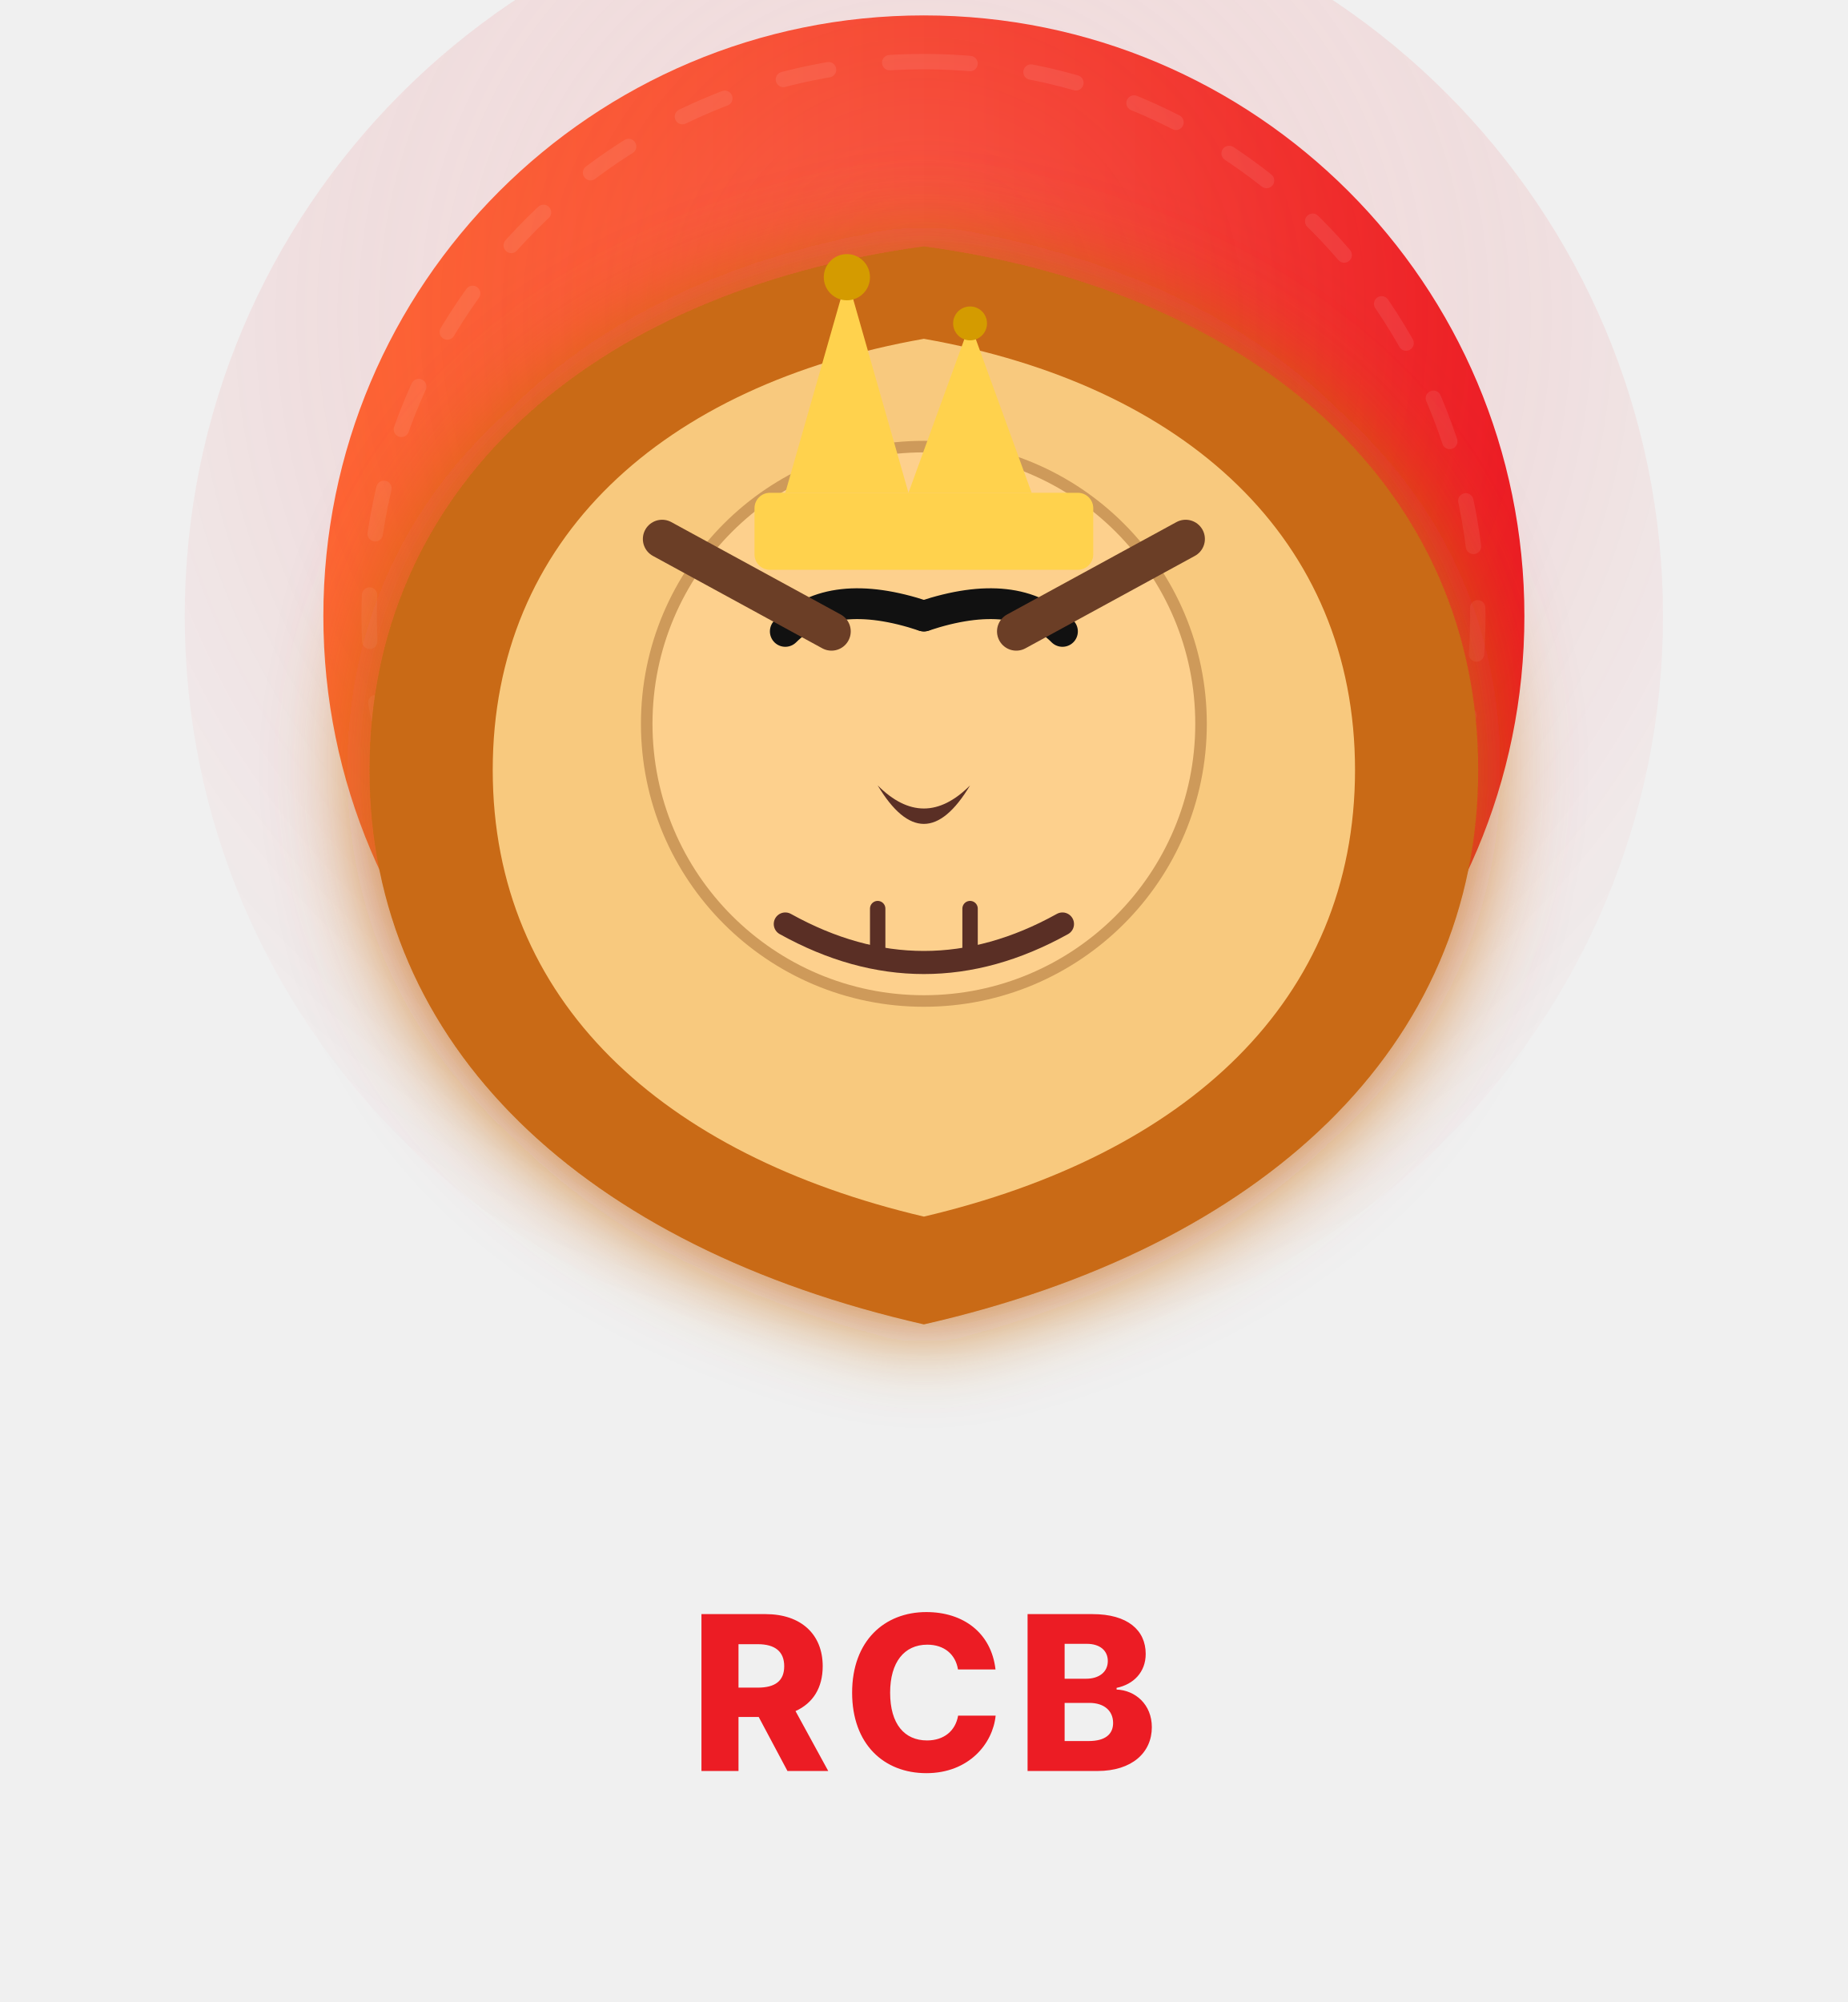
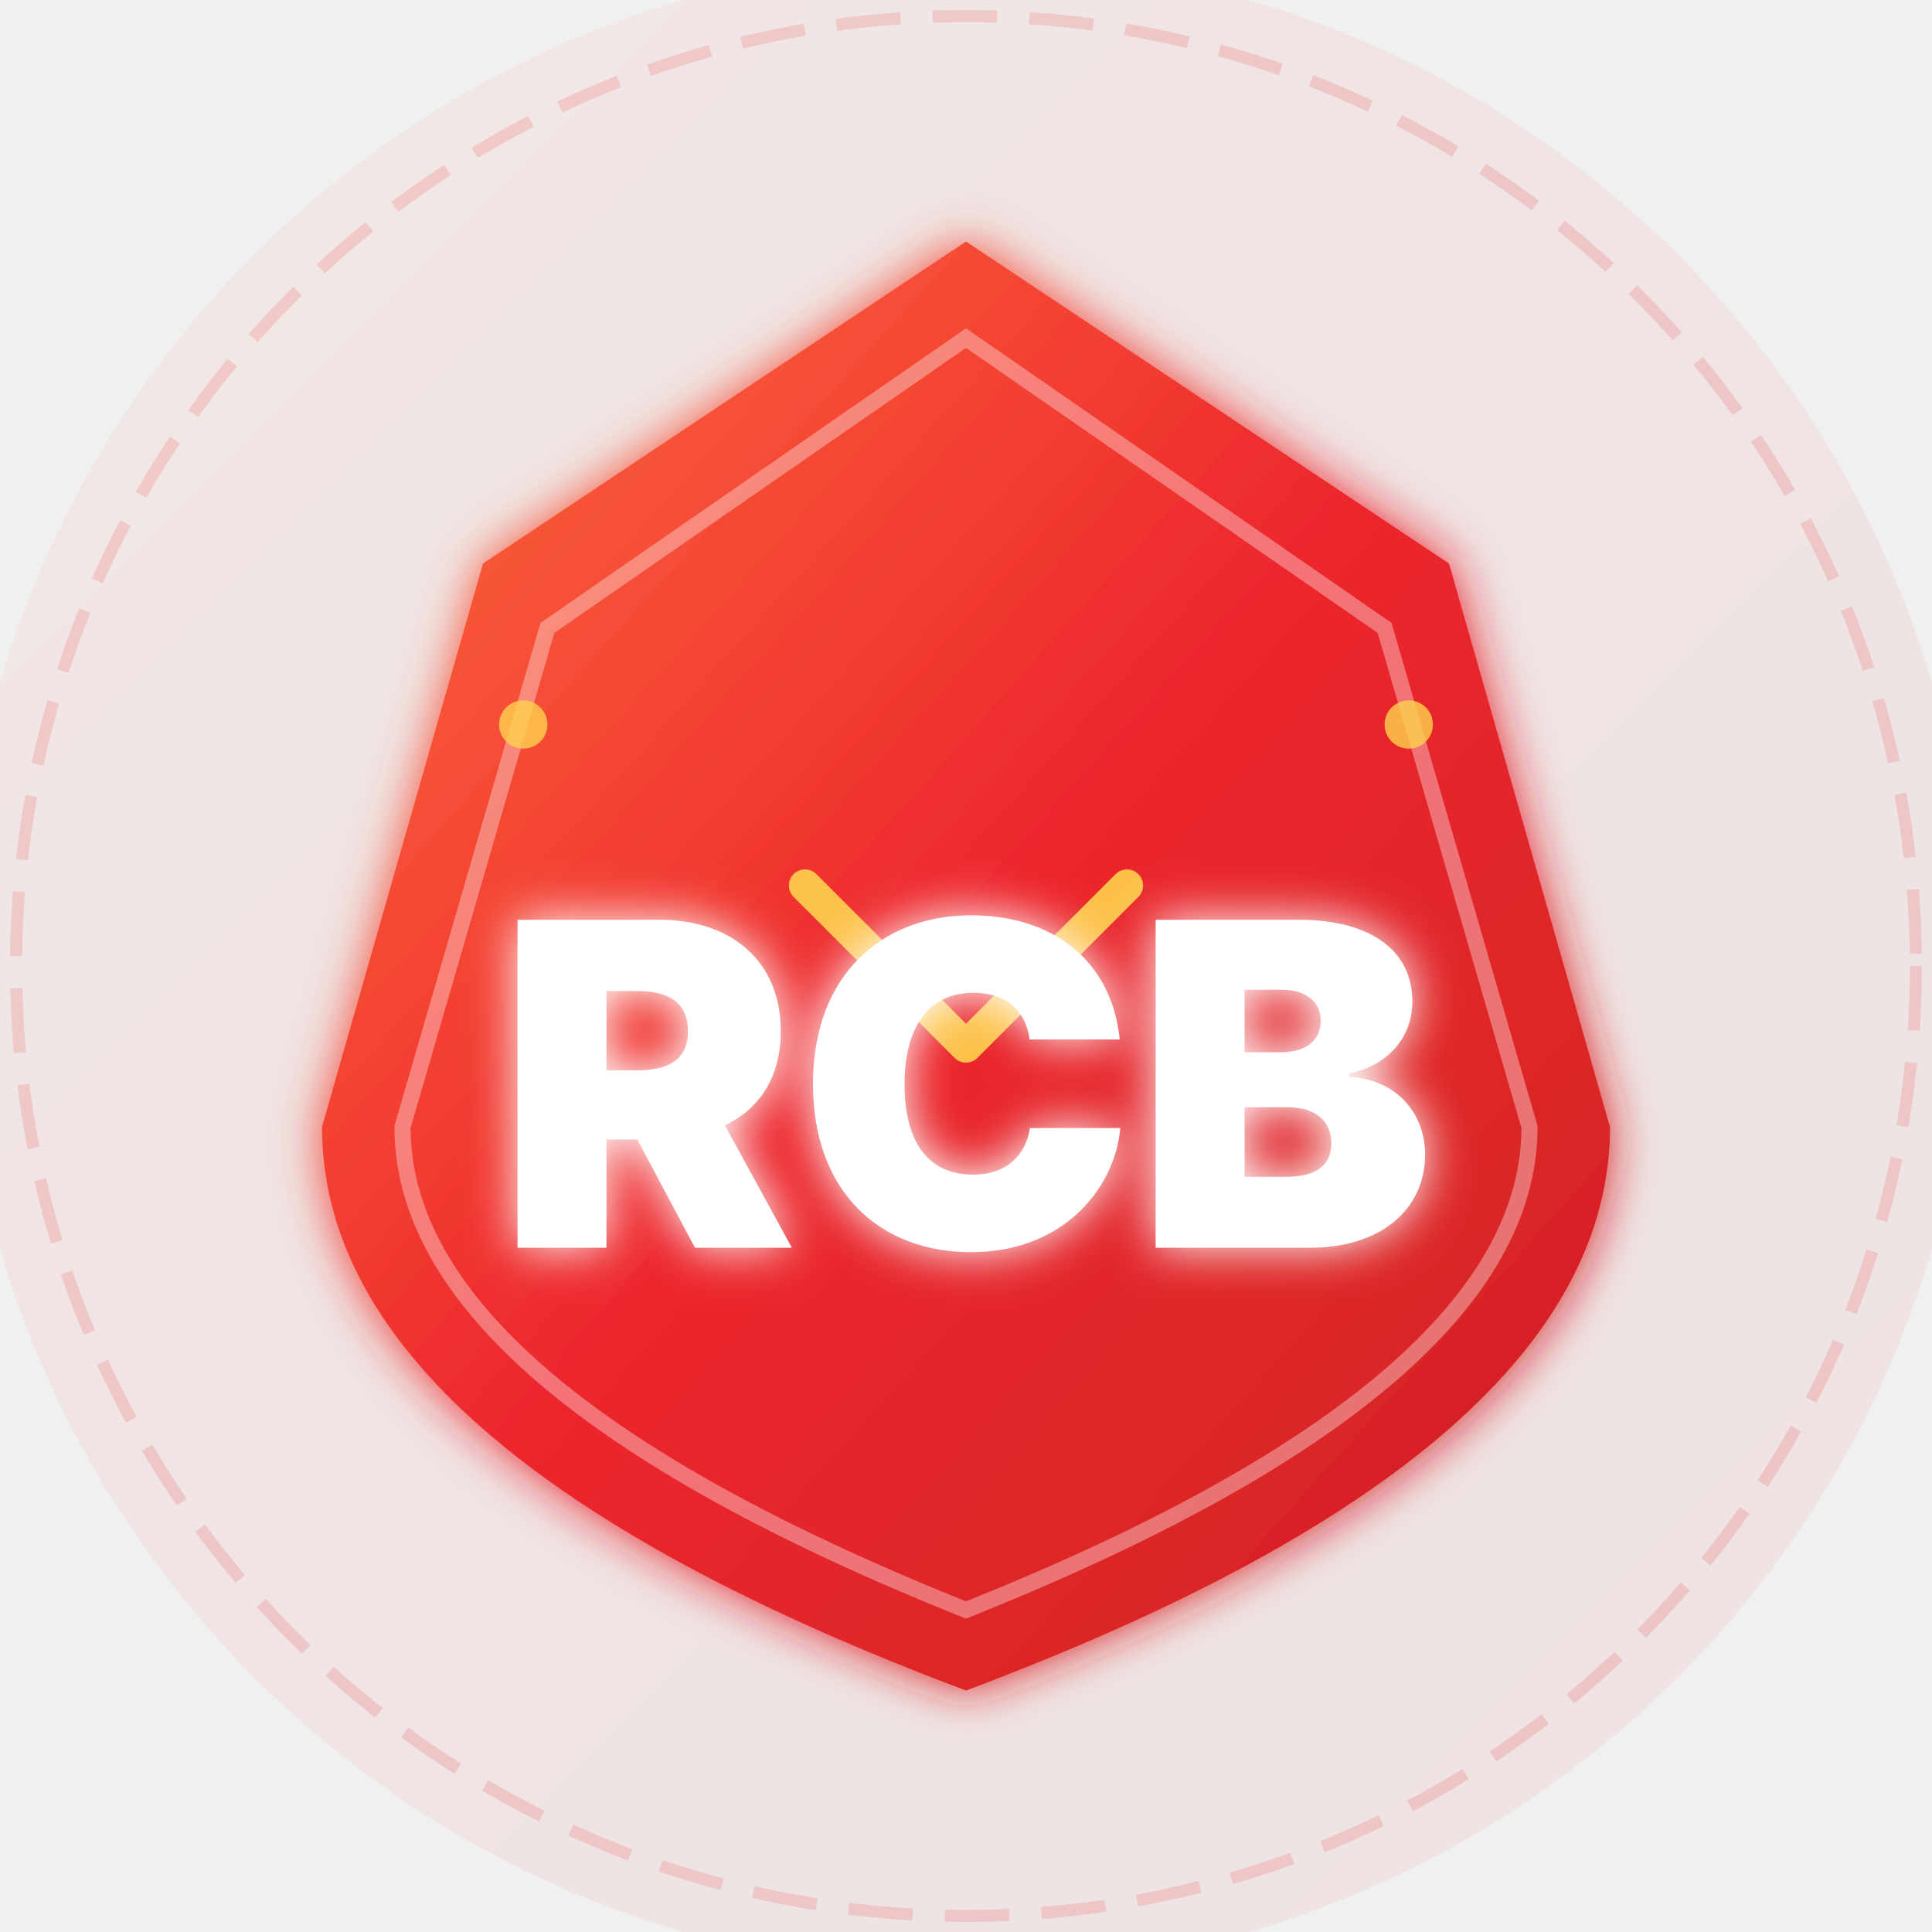
- <svg xmlns="http://www.w3.org/2000/svg" viewBox="0 0 240 260" width="240" height="260" role="img" aria-label="RCB lion logo">
+ <svg xmlns="http://www.w3.org/2000/svg" viewBox="0 0 240 240" width="240" height="240" role="img" aria-label="RCB logo">
  <defs>
-     <radialGradient id="bgGlow" cx="50%" cy="30%" r="70%">
-       <stop offset="0%" stop-color="#FFB3B3" stop-opacity="0.20" />
-       <stop offset="60%" stop-color="#EC1C24" stop-opacity="0.08" />
-       <stop offset="100%" stop-color="#EC1C24" stop-opacity="0" />
-     </radialGradient>
-     <linearGradient id="rcbGradient" x1="0" x2="1">
+     <linearGradient id="rcbGradient" x1="0%" y1="0%" x2="100%" y2="100%">
      <stop offset="0%" stop-color="#FF6B35" />
-       <stop offset="100%" stop-color="#EC1C24" />
+       <stop offset="50%" stop-color="#EC1C24" />
+       <stop offset="100%" stop-color="#CC1818" />
    </linearGradient>
-     <filter id="softGlow" x="-40%" y="-40%" width="180%" height="180%">
-       <feGaussianBlur stdDeviation="6" result="blur" />
+     <linearGradient id="accentGradient" x1="0%" y1="100%" x2="100%" y2="0%">
+       <stop offset="0%" stop-color="#FFD24D" />
+       <stop offset="100%" stop-color="#FFA500" />
+     </linearGradient>
+     <filter id="glow" x="-50%" y="-50%" width="200%" height="200%">
+       <feGaussianBlur stdDeviation="8" result="coloredBlur" />
+       <feMerge>
+         <feMergeNode in="coloredBlur" />
+         <feMergeNode in="SourceGraphic" />
+       </feMerge>
+     </filter>
+     <filter id="softGlow" x="-30%" y="-30%" width="160%" height="160%">
+       <feGaussianBlur stdDeviation="3" result="blur" />
      <feMerge>
        <feMergeNode in="blur" />
        <feMergeNode in="SourceGraphic" />
      </feMerge>
    </filter>
  </defs>
-   <circle cx="120" cy="80" r="78" fill="url(#rcbGradient)" />
-   <circle cx="120" cy="80" r="96" fill="url(#bgGlow)" />
-   <g opacity="0.08">
-     <path d="M120 8 A72 72 0 1 1 119.9 8" fill="none" stroke="#FFF" stroke-width="2" stroke-linecap="round" stroke-dasharray="6 8" />
+   <circle cx="120" cy="120" r="125" fill="url(#rcbGradient)" opacity="0.06" />
+   <g id="shield">
+     <path d="M 120 30 L 180 70 L 200 140 Q 200 180 120 210 Q 40 180 40 140 L 60 70 Z" fill="url(#rcbGradient)" opacity="0.95" filter="url(#softGlow)" />
+     <path d="M 120 42 L 172 78 L 190 140 Q 190 172 120 200 Q 50 172 50 140 L 68 78 Z" fill="none" stroke="#FFE5E5" stroke-width="2" opacity="0.4" />
  </g>
-   <g transform="translate(120,100)">
-     <path d="M0,-68 C-44,-62 -72,-36 -72,0 C-72,36 -44,62 0,72 C44,62 72,36 72,0 C72,-36 44,-62 0,-68 Z" fill="#C96A12" filter="url(#softGlow)" />
-     <path d="M0,-56 C-34,-50 -56,-30 -56,0 C-56,30 -34,50 0,58 C34,50 56,30 56,0 C56,-30 34,-50 0,-56 Z" fill="#F8C97E" />
-     <circle cx="0" cy="-6" r="36" fill="#FDD08D" stroke="#CE9A5A" stroke-width="1.5" />
-     <g fill="#111">
-       <path d="M-18,-18 q6 -6 18 -2" stroke="#111" stroke-width="4" stroke-linecap="round" fill="none" />
-       <path d="M18,-18 q-6 -6 -18 -2" stroke="#111" stroke-width="4" stroke-linecap="round" fill="none" />
-     </g>
-     <g stroke="#6b3e26" stroke-width="5" stroke-linecap="round">
-       <path d="M-34,-30 L-12,-18" />
-       <path d="M34,-30 L12,-18" />
-     </g>
-     <path d="M -6 2 Q 0 12 6 2 Q 0 8 -6 2 Z" fill="#5A2F25" />
-     <path d="M -18 20 Q 0 30 18 20" stroke="#5A2F25" stroke-width="3" stroke-linecap="round" fill="none" />
-     <path d="M -6 18 L -6 24 M 6 18 L 6 24" stroke="#5A2F25" stroke-width="2" stroke-linecap="round" />
-     <g transform="translate(-22,-64)">
-       <rect x="0" y="28" width="44" height="10" rx="2" fill="#FFD24D" />
-       <path d="M4 28 L12 0 L20 28 L28 6 L36 28" fill="#FFD24D" />
-       <circle cx="12" cy="0" r="3" fill="#D49B00" />
-       <circle cx="28" cy="6" r="2.2" fill="#D49B00" />
-     </g>
+   <g id="accent" opacity="0.9">
+     <path d="M 100 110 L 120 130 L 140 110" fill="none" stroke="#FFD24D" stroke-width="4" stroke-linecap="round" stroke-linejoin="round" />
  </g>
-   <text x="120" y="230" font-family="Inter, Arial, Helvetica, sans-serif" font-size="28" font-weight="800" text-anchor="middle" fill="#EC1C24" style="letter-spacing:1.5px">RCB</text>
+   <text x="120" y="155" font-family="Inter, Arial, Helvetica, sans-serif" font-size="56" font-weight="900" text-anchor="middle" fill="white" filter="url(#softGlow)">RCB</text>
+   <g id="accents" opacity="0.8">
+     <circle cx="65" cy="90" r="3" fill="#FFD24D" />
+     <circle cx="175" cy="90" r="3" fill="#FFD24D" />
+   </g>
+   <circle cx="120" cy="120" r="118" fill="none" stroke="#EC1C24" stroke-width="1.5" opacity="0.15" stroke-dasharray="8 4" />
</svg>
